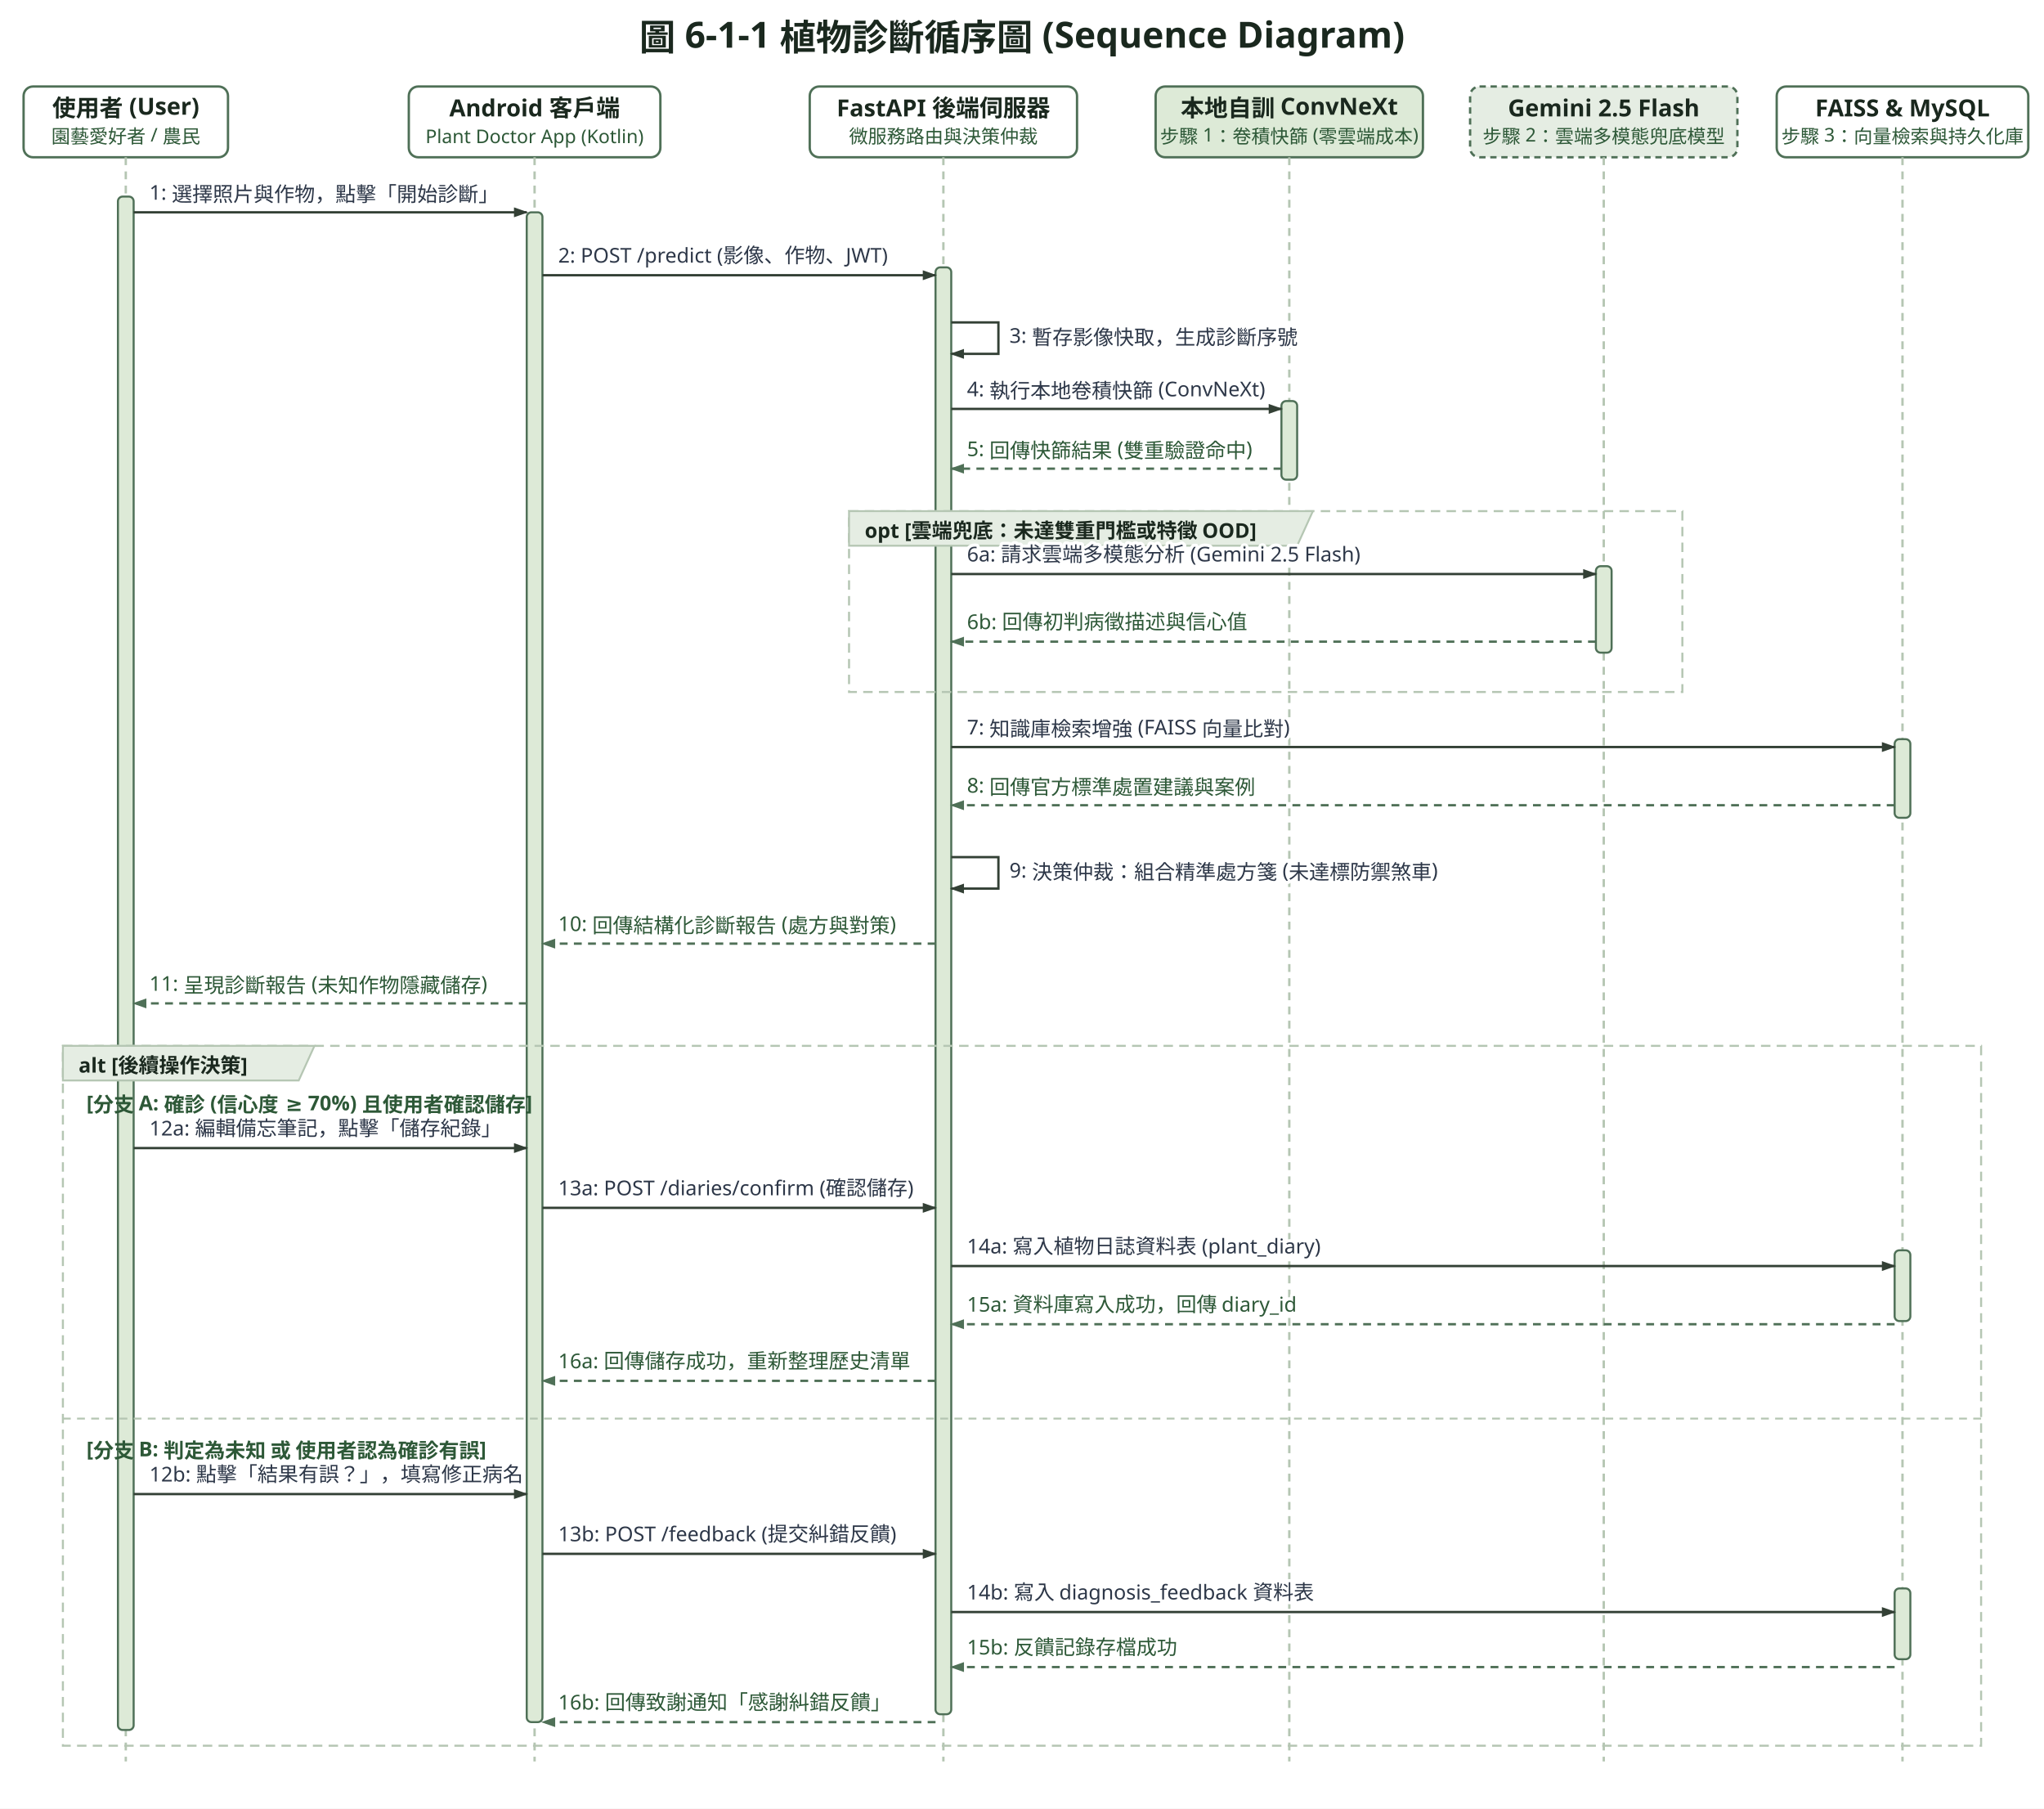
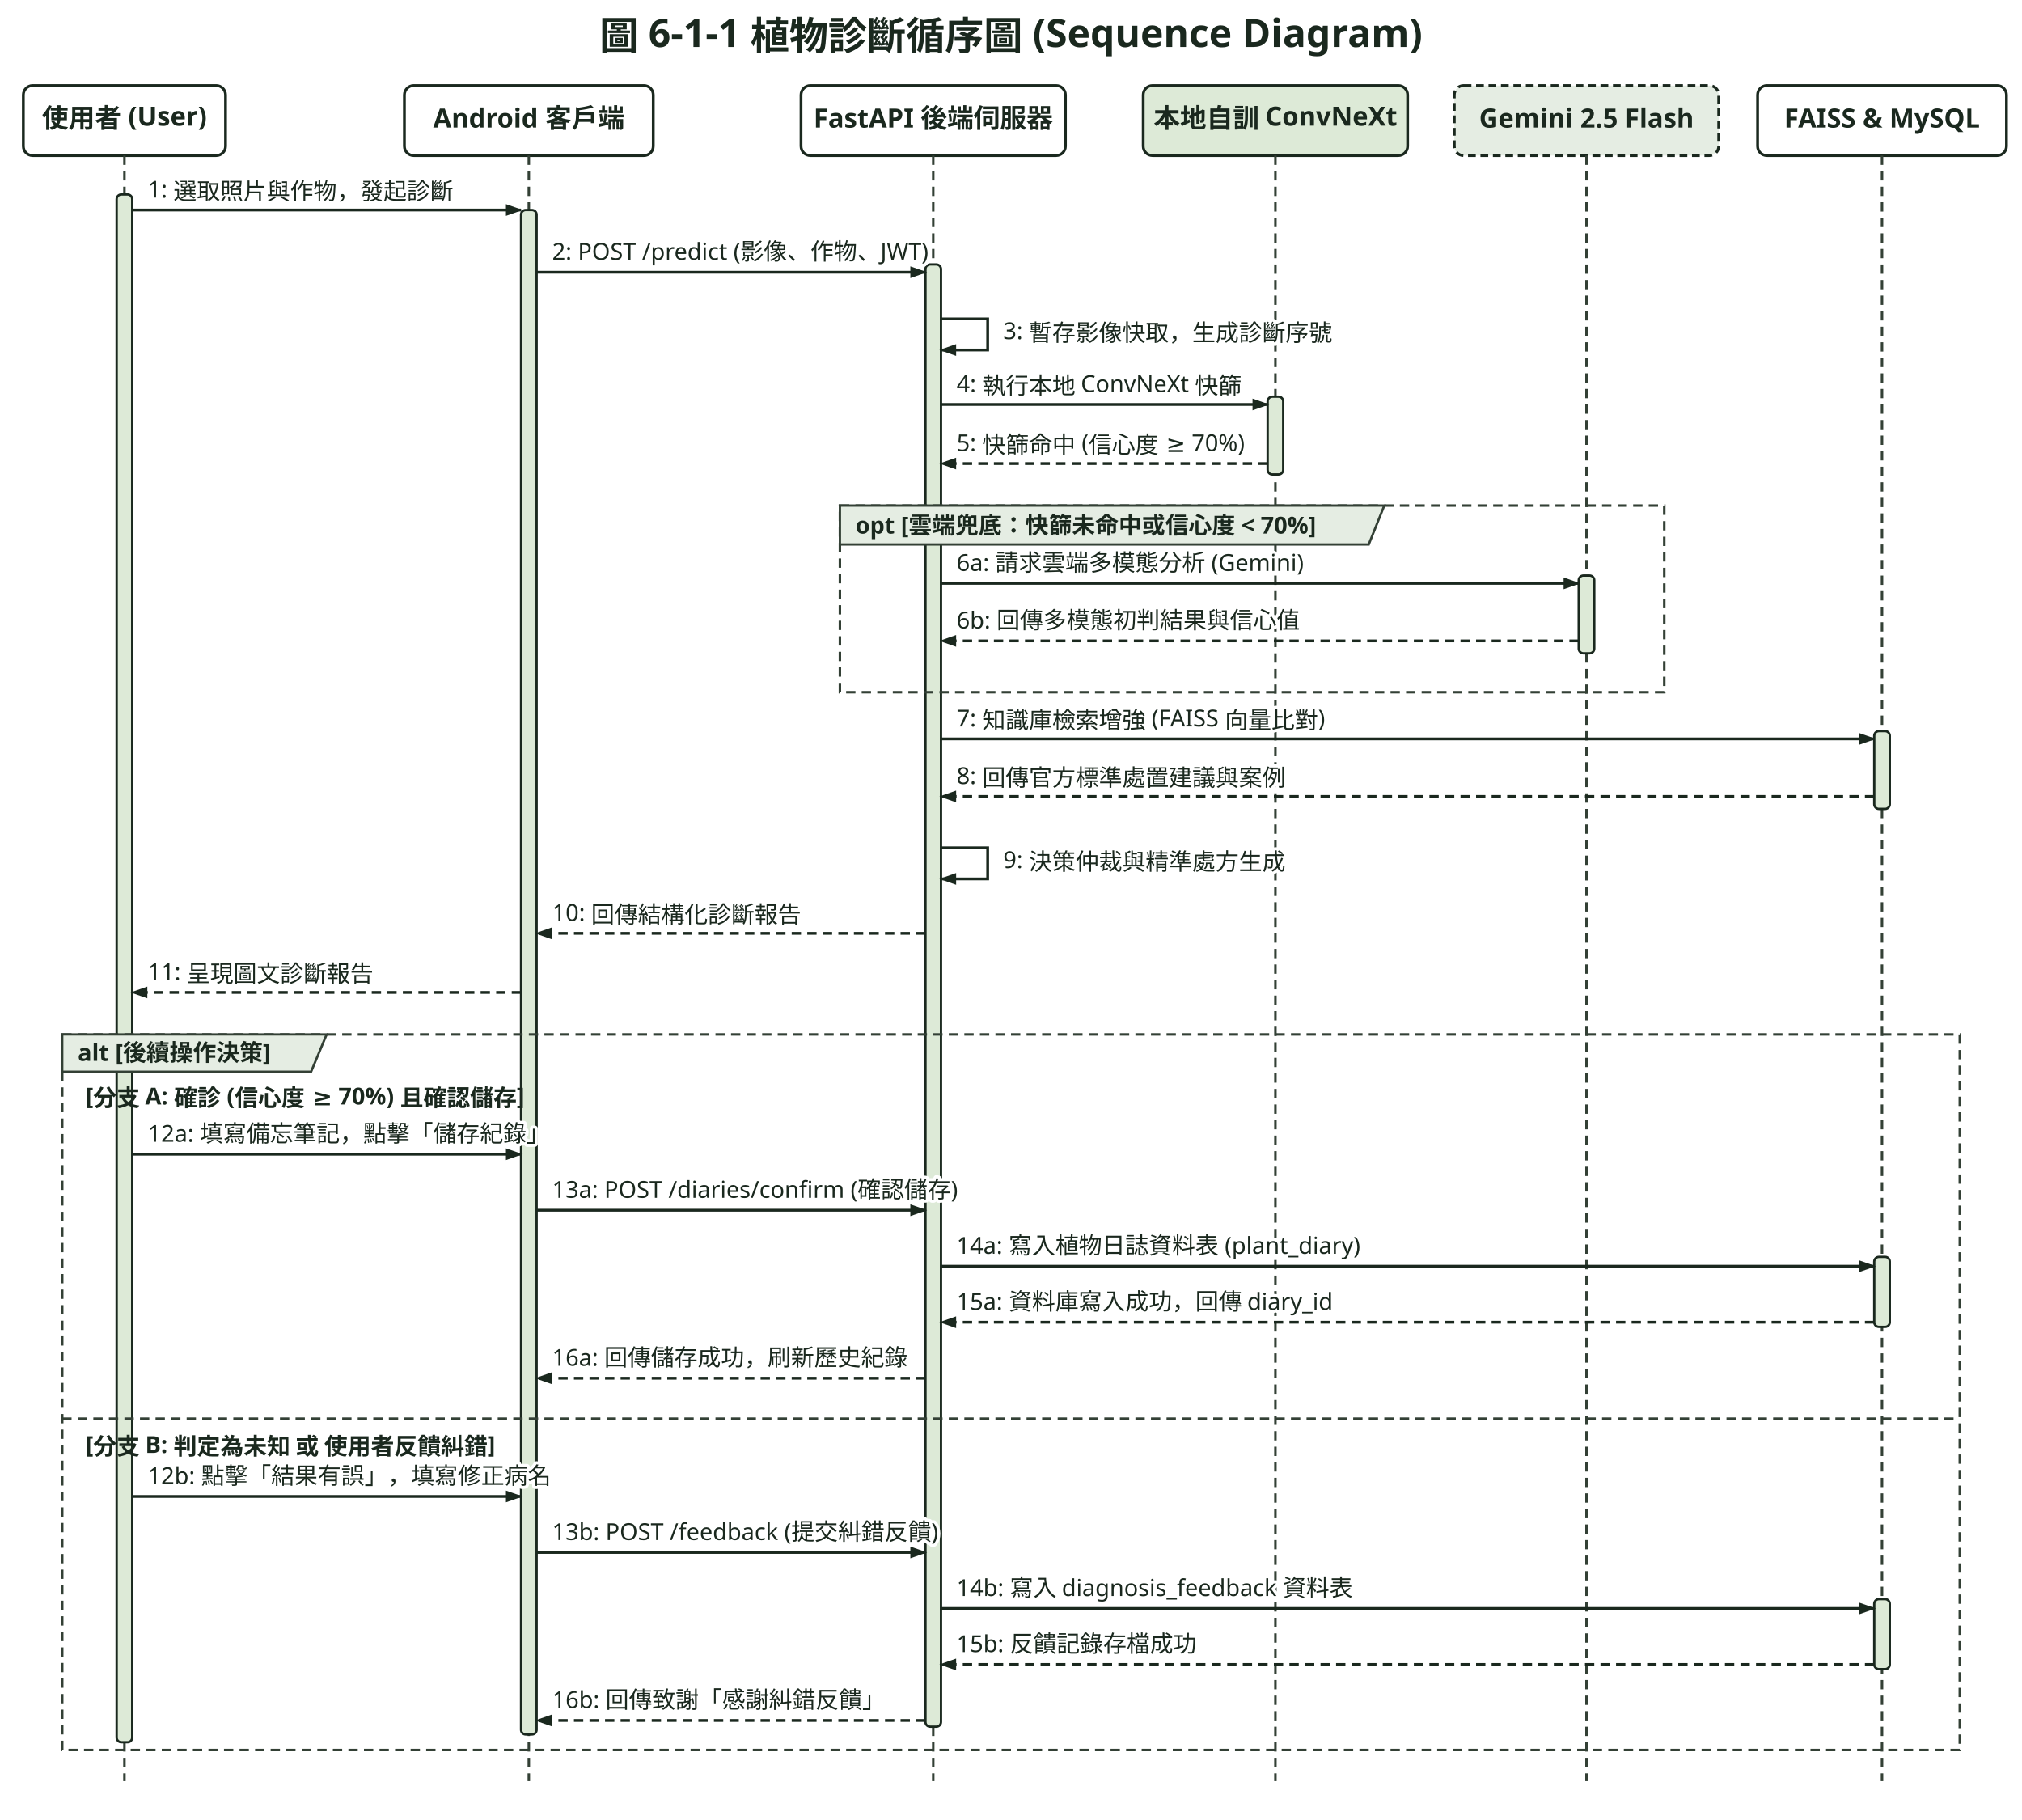
- <svg xmlns="http://www.w3.org/2000/svg" viewBox="0 0 1300 1150" width="1300" height="1150">
+ <svg xmlns="http://www.w3.org/2000/svg" viewBox="0 0 1300 1170" width="1300" height="1170">
  <defs>
    <style>
-       .title { font-family: 'Microsoft JhengHei', sans-serif; font-size: 23px; font-weight: bold; fill: #1A281E; }
-       .lifeline-box { fill: #FFFFFF; stroke: #4F7057; stroke-width: 1.5; rx: 6; ry: 6; }
-       .lifeline-local { fill: #DDEAD7; stroke: #4F7057; stroke-width: 1.5; rx: 6; ry: 6; }
-       .lifeline-cloud { fill: #E5EDE3; stroke: #4F7057; stroke-dasharray: 4,3; stroke-width: 1.5; rx: 6; ry: 6; }
-       .lifeline-title { font-family: 'Microsoft JhengHei', sans-serif; font-size: 15px; font-weight: bold; fill: #1A281E; text-anchor: middle; }
-       .lifeline-sub { font-family: 'Microsoft JhengHei', sans-serif; font-size: 12px; fill: #2D5837; text-anchor: middle; }
-       .lifeline-line { stroke: #B5C6B3; stroke-width: 1.5; stroke-dasharray: 5,4; }
-       .activation { fill: #DDEAD7; stroke: #4F7057; stroke-width: 1.3; rx: 3; ry: 3; }
+       .title { font-family: 'Microsoft JhengHei', sans-serif; font-size: 25px; font-weight: bold; fill: #1A281E; }
+       .lifeline-box { fill: #FFFFFF; stroke: #1A281E; stroke-width: 1.8; rx: 6; ry: 6; }
+       .lifeline-local { fill: #DDEAD7; stroke: #1A281E; stroke-width: 1.8; rx: 6; ry: 6; }
+       .lifeline-cloud { fill: #E5EDE3; stroke: #1A281E; stroke-dasharray: 5,3; stroke-width: 1.8; rx: 6; ry: 6; }
+       .lifeline-title { font-family: 'Microsoft JhengHei', sans-serif; font-size: 17px; font-weight: bold; fill: #1A281E; text-anchor: middle; }
+       .lifeline-line { stroke: #334035; stroke-width: 1.6; stroke-dasharray: 6,4; }
+       .activation { fill: #DDEAD7; stroke: #1A281E; stroke-width: 1.5; rx: 3; ry: 3; }
      
-       .msg-line { stroke: #334035; stroke-width: 1.5; fill: none; marker-end: url(#arrow); }
-       .return-line { stroke: #4F7057; stroke-width: 1.5; stroke-dasharray: 5,4; fill: none; marker-end: url(#blue-arrow); }
-       .msg-text { font-family: 'Microsoft JhengHei', sans-serif; font-size: 13px; font-weight: 500; fill: #2D3748; paint-order: stroke fill; stroke: #ffffff; stroke-width: 4px; stroke-linejoin: round; }
-       .return-text { font-family: 'Microsoft JhengHei', sans-serif; font-size: 13px; font-weight: 500; fill: #2D5837; paint-order: stroke fill; stroke: #ffffff; stroke-width: 4px; stroke-linejoin: round; }
+       .msg-line { stroke: #1A281E; stroke-width: 1.8; fill: none; marker-end: url(#arrow); }
+       .return-line { stroke: #1A281E; stroke-width: 1.8; stroke-dasharray: 6,4; fill: none; marker-end: url(#arrow); }
+       .msg-text { font-family: 'Microsoft JhengHei', sans-serif; font-size: 15px; font-weight: 500; fill: #1A281E; paint-order: stroke fill; stroke: #ffffff; stroke-width: 4px; stroke-linejoin: round; }
+       .return-text { font-family: 'Microsoft JhengHei', sans-serif; font-size: 15px; font-weight: 500; fill: #1A281E; paint-order: stroke fill; stroke: #ffffff; stroke-width: 4px; stroke-linejoin: round; }
      
-       .frame-box { fill: none; stroke: #B5C6B3; stroke-width: 1.3; stroke-dasharray: 6,4; }
-       .frame-header { fill: #E5EDE3; stroke: #B5C6B3; stroke-width: 1.2; }
-       .frame-text { font-family: 'Microsoft JhengHei', sans-serif; font-size: 13px; font-weight: bold; fill: #1A281E; }
-       .branch-title { font-family: 'Microsoft JhengHei', sans-serif; font-size: 13px; font-weight: bold; fill: #2D5837; }
-       .divider-line { stroke: #B5C6B3; stroke-width: 1.2; stroke-dasharray: 5,4; }
+       .frame-box { fill: none; stroke: #334035; stroke-width: 1.6; stroke-dasharray: 6,4; }
+       .frame-header { fill: #E5EDE3; stroke: #334035; stroke-width: 1.5; }
+       .frame-text { font-family: 'Microsoft JhengHei', sans-serif; font-size: 15px; font-weight: bold; fill: #1A281E; }
+       .branch-title { font-family: 'Microsoft JhengHei', sans-serif; font-size: 15px; font-weight: bold; fill: #1A281E; }
+       .divider-line { stroke: #334035; stroke-width: 1.6; stroke-dasharray: 6,4; }
    </style>
    <marker id="arrow" viewBox="0 0 10 10" refX="9" refY="5" markerWidth="6" markerHeight="6" orient="auto-start-reverse">
-       <path d="M 0 1.5 L 10 5 L 0 8.5 z" fill="#334035" />
-     </marker>
-     <marker id="blue-arrow" viewBox="0 0 10 10" refX="9" refY="5" markerWidth="6" markerHeight="6" orient="auto-start-reverse">
-       <path d="M 0 1.5 L 10 5 L 0 8.5 z" fill="#4F7057" />
+       <path d="M 0 1.5 L 10 5 L 0 8.5 z" fill="#1A281E" />
    </marker>
  </defs>
  <rect width="100%" height="100%" fill="#ffffff" />
  <text x="650" y="32" class="title" text-anchor="middle">圖 6-1-1 植物診斷循序圖 (Sequence Diagram)</text>
  <rect x="15" y="55" width="130" height="45" class="lifeline-box" />
-   <text x="80" y="74" class="lifeline-title">使用者 (User)</text>
-   <text x="80" y="91" class="lifeline-sub">園藝愛好者 / 農民</text>
-   <line x1="80" y1="100" x2="80" y2="1120" class="lifeline-line" />
+   <text x="80" y="82" class="lifeline-title">使用者 (User)</text>
+   <line x1="80" y1="100" x2="80" y2="1145" class="lifeline-line" />
  <rect x="260" y="55" width="160" height="45" class="lifeline-box" />
-   <text x="340" y="74" class="lifeline-title">Android 客戶端</text>
-   <text x="340" y="91" class="lifeline-sub">Plant Doctor App (Kotlin)</text>
-   <line x1="340" y1="100" x2="340" y2="1120" class="lifeline-line" />
+   <text x="340" y="82" class="lifeline-title">Android 客戶端</text>
+   <line x1="340" y1="100" x2="340" y2="1145" class="lifeline-line" />
  <rect x="515" y="55" width="170" height="45" class="lifeline-box" />
-   <text x="600" y="74" class="lifeline-title">FastAPI 後端伺服器</text>
-   <text x="600" y="91" class="lifeline-sub">微服務路由與決策仲裁</text>
-   <line x1="600" y1="100" x2="600" y2="1120" class="lifeline-line" />
+   <text x="600" y="82" class="lifeline-title">FastAPI 後端伺服器</text>
+   <line x1="600" y1="100" x2="600" y2="1145" class="lifeline-line" />
  <rect x="735" y="55" width="170" height="45" class="lifeline-local" />
-   <text x="820" y="74" class="lifeline-title">本地自訓 ConvNeXt</text>
-   <text x="820" y="91" class="lifeline-sub">步驟 1：卷積快篩 (零雲端成本)</text>
-   <line x1="820" y1="100" x2="820" y2="1120" class="lifeline-line" />
+   <text x="820" y="82" class="lifeline-title">本地自訓 ConvNeXt</text>
+   <line x1="820" y1="100" x2="820" y2="1145" class="lifeline-line" />
  <rect x="935" y="55" width="170" height="45" class="lifeline-cloud" />
-   <text x="1020" y="74" class="lifeline-title">Gemini 2.5 Flash</text>
-   <text x="1020" y="91" class="lifeline-sub">步驟 2：雲端多模態兜底模型</text>
-   <line x1="1020" y1="100" x2="1020" y2="1120" class="lifeline-line" />
+   <text x="1020" y="82" class="lifeline-title">Gemini 2.5 Flash</text>
+   <line x1="1020" y1="100" x2="1020" y2="1145" class="lifeline-line" />
  <rect x="1130" y="55" width="160" height="45" class="lifeline-box" />
-   <text x="1210" y="74" class="lifeline-title">FAISS &amp; MySQL</text>
-   <text x="1210" y="91" class="lifeline-sub">步驟 3：向量檢索與持久化庫</text>
-   <line x1="1210" y1="100" x2="1210" y2="1120" class="lifeline-line" />
-   <rect x="75" y="125" width="10" height="975" class="activation" />
-   <rect x="335" y="135" width="10" height="960" class="activation" />
-   <rect x="595" y="170" width="10" height="920" class="activation" />
+   <text x="1210" y="82" class="lifeline-title">FAISS &amp; MySQL</text>
+   <line x1="1210" y1="100" x2="1210" y2="1145" class="lifeline-line" />
+   <rect x="75" y="125" width="10" height="995" class="activation" />
+   <rect x="335" y="135" width="10" height="980" class="activation" />
+   <rect x="595" y="170" width="10" height="940" class="activation" />
  <rect x="815" y="255" width="10" height="50" class="activation" />
-   <rect x="1015" y="360" width="10" height="55" class="activation" />
+   <rect x="1015" y="370" width="10" height="50" class="activation" />
  <rect x="1205" y="470" width="10" height="50" class="activation" />
-   <rect x="1205" y="795" width="10" height="45" class="activation" />
-   <rect x="1205" y="1010" width="10" height="45" class="activation" />
+   <rect x="1205" y="808" width="10" height="45" class="activation" />
+   <rect x="1205" y="1028" width="10" height="45" class="activation" />
  <line x1="85" y1="135" x2="335" y2="135" class="msg-line" />
-   <text x="95" y="127" class="msg-text">1: 選擇照片與作物，點擊「開始診斷」</text>
+   <text x="95" y="127" class="msg-text">1: 選取照片與作物，發起診斷</text>
  <line x1="345" y1="175" x2="595" y2="175" class="msg-line" />
  <text x="355" y="167" class="msg-text">2: POST /predict (影像、作物、JWT)</text>
  <path d="M 605 205 L 635 205 L 635 225 L 605 225" class="msg-line" />
-   <text x="642" y="218" class="msg-text">3: 暫存影像快取，生成診斷序號</text>
+   <text x="645" y="218" class="msg-text">3: 暫存影像快取，生成診斷序號</text>
  <line x1="605" y1="260" x2="815" y2="260" class="msg-line" />
-   <text x="615" y="252" class="msg-text">4: 執行本地卷積快篩 (ConvNeXt)</text>
+   <text x="615" y="252" class="msg-text">4: 執行本地 ConvNeXt 快篩</text>
  <line x1="815" y1="298" x2="605" y2="298" class="return-line" />
-   <text x="615" y="290" class="return-text">5: 回傳快篩結果 (雙重驗證命中)</text>
-   <rect x="540" y="325" width="530" height="115" class="frame-box" />
-   <polygon points="540,325 835,325 825,347 540,347" class="frame-header" />
-   <text x="550" y="342" class="frame-text">opt [雲端兜底：未達雙重門檻或特徵 OOD]</text>
-   <line x1="605" y1="365" x2="1015" y2="365" class="msg-line" />
-   <text x="615" y="357" class="msg-text">6a: 請求雲端多模態分析 (Gemini 2.5 Flash)</text>
-   <line x1="1015" y1="408" x2="605" y2="408" class="return-line" />
-   <text x="615" y="400" class="return-text">6b: 回傳初判病徵描述與信心值</text>
+   <text x="615" y="290" class="return-text">5: 快篩命中 (信心度 ≥ 70%)</text>
+   <rect x="540" y="325" width="530" height="120" class="frame-box" />
+   <polygon points="540,325 890,325 880,350 540,350" class="frame-header" />
+   <text x="550" y="343" class="frame-text">opt [雲端兜底：快篩未命中或信心度 &lt; 70%]</text>
+   <line x1="605" y1="375" x2="1015" y2="375" class="msg-line" />
+   <text x="615" y="367" class="msg-text">6a: 請求雲端多模態分析 (Gemini)</text>
+   <line x1="1015" y1="412" x2="605" y2="412" class="return-line" />
+   <text x="615" y="404" class="return-text">6b: 回傳多模態初判結果與信心值</text>
  <line x1="605" y1="475" x2="1205" y2="475" class="msg-line" />
  <text x="615" y="467" class="msg-text">7: 知識庫檢索增強 (FAISS 向量比對)</text>
  <line x1="1205" y1="512" x2="605" y2="512" class="return-line" />
  <text x="615" y="504" class="return-text">8: 回傳官方標準處置建議與案例</text>
  <path d="M 605 545 L 635 545 L 635 565 L 605 565" class="msg-line" />
-   <text x="642" y="558" class="msg-text">9: 決策仲裁：組合精準處方箋 (未達標防禦煞車)</text>
+   <text x="645" y="558" class="msg-text">9: 決策仲裁與精準處方生成</text>
  <line x1="595" y1="600" x2="345" y2="600" class="return-line" />
-   <text x="355" y="592" class="return-text">10: 回傳結構化診斷報告 (處方與對策)</text>
+   <text x="355" y="592" class="return-text">10: 回傳結構化診斷報告</text>
  <line x1="335" y1="638" x2="85" y2="638" class="return-line" />
-   <text x="95" y="630" class="return-text">11: 呈現診斷報告 (未知作物隱藏儲存)</text>
-   <rect x="40" y="665" width="1220" height="445" class="frame-box" />
-   <polygon points="40,665 200,665 190,687 40,687" class="frame-header" />
+   <text x="95" y="630" class="return-text">11: 呈現圖文診斷報告</text>
+   <rect x="40" y="665" width="1220" height="460" class="frame-box" />
+   <polygon points="40,665 210,665 200,689 40,689" class="frame-header" />
  <text x="50" y="682" class="frame-text">alt [後續操作決策]</text>
-   <text x="55" y="706" class="branch-title">[分支 A: 確診 (信心度 ≥ 70%) 且使用者確認儲存]</text>
-   <line x1="85" y1="730" x2="335" y2="730" class="msg-line" />
-   <text x="95" y="722" class="msg-text">12a: 編輯備忘筆記，點擊「儲存紀錄」</text>
-   <line x1="345" y1="768" x2="595" y2="768" class="msg-line" />
-   <text x="355" y="760" class="msg-text">13a: POST /diaries/confirm (確認儲存)</text>
-   <line x1="605" y1="805" x2="1205" y2="805" class="msg-line" />
-   <text x="615" y="797" class="msg-text">14a: 寫入植物日誌資料表 (plant_diary)</text>
-   <line x1="1205" y1="842" x2="605" y2="842" class="return-line" />
-   <text x="615" y="834" class="return-text">15a: 資料庫寫入成功，回傳 diary_id</text>
-   <line x1="595" y1="878" x2="345" y2="878" class="return-line" />
-   <text x="355" y="870" class="return-text">16a: 回傳儲存成功，重新整理歷史清單</text>
-   <line x1="40" y1="902" x2="1260" y2="902" class="divider-line" />
-   <text x="55" y="926" class="branch-title">[分支 B: 判定為未知 或 使用者認為確診有誤]</text>
-   <line x1="85" y1="950" x2="335" y2="950" class="msg-line" />
-   <text x="95" y="942" class="msg-text">12b: 點擊「結果有誤？」，填寫修正病名</text>
-   <line x1="345" y1="988" x2="595" y2="988" class="msg-line" />
-   <text x="355" y="980" class="msg-text">13b: POST /feedback (提交糾錯反饋)</text>
-   <line x1="605" y1="1025" x2="1205" y2="1025" class="msg-line" />
-   <text x="615" y="1017" class="msg-text">14b: 寫入 diagnosis_feedback 資料表</text>
-   <line x1="1205" y1="1060" x2="605" y2="1060" class="return-line" />
-   <text x="615" y="1052" class="return-text">15b: 反饋記錄存檔成功</text>
-   <line x1="595" y1="1095" x2="345" y2="1095" class="return-line" />
-   <text x="355" y="1087" class="return-text">16b: 回傳致謝通知「感謝糾錯反饋」</text>
+   <text x="55" y="710" class="branch-title">[分支 A: 確診 (信心度 ≥ 70%) 且確認儲存]</text>
+   <line x1="85" y1="742" x2="335" y2="742" class="msg-line" />
+   <text x="95" y="734" class="msg-text">12a: 填寫備忘筆記，點擊「儲存紀錄」</text>
+   <line x1="345" y1="778" x2="595" y2="778" class="msg-line" />
+   <text x="355" y="770" class="msg-text">13a: POST /diaries/confirm (確認儲存)</text>
+   <line x1="605" y1="814" x2="1205" y2="814" class="msg-line" />
+   <text x="615" y="806" class="msg-text">14a: 寫入植物日誌資料表 (plant_diary)</text>
+   <line x1="1205" y1="850" x2="605" y2="850" class="return-line" />
+   <text x="615" y="842" class="return-text">15a: 資料庫寫入成功，回傳 diary_id</text>
+   <line x1="595" y1="886" x2="345" y2="886" class="return-line" />
+   <text x="355" y="878" class="return-text">16a: 回傳儲存成功，刷新歷史紀錄</text>
+   <line x1="40" y1="912" x2="1260" y2="912" class="divider-line" />
+   <text x="55" y="934" class="branch-title">[分支 B: 判定為未知 或 使用者反饋糾錯]</text>
+   <line x1="85" y1="962" x2="335" y2="962" class="msg-line" />
+   <text x="95" y="954" class="msg-text">12b: 點擊「結果有誤」，填寫修正病名</text>
+   <line x1="345" y1="998" x2="595" y2="998" class="msg-line" />
+   <text x="355" y="990" class="msg-text">13b: POST /feedback (提交糾錯反饋)</text>
+   <line x1="605" y1="1034" x2="1205" y2="1034" class="msg-line" />
+   <text x="615" y="1026" class="msg-text">14b: 寫入 diagnosis_feedback 資料表</text>
+   <line x1="1205" y1="1070" x2="605" y2="1070" class="return-line" />
+   <text x="615" y="1062" class="return-text">15b: 反饋記錄存檔成功</text>
+   <line x1="595" y1="1106" x2="345" y2="1106" class="return-line" />
+   <text x="355" y="1098" class="return-text">16b: 回傳致謝「感謝糾錯反饋」</text>
</svg>
